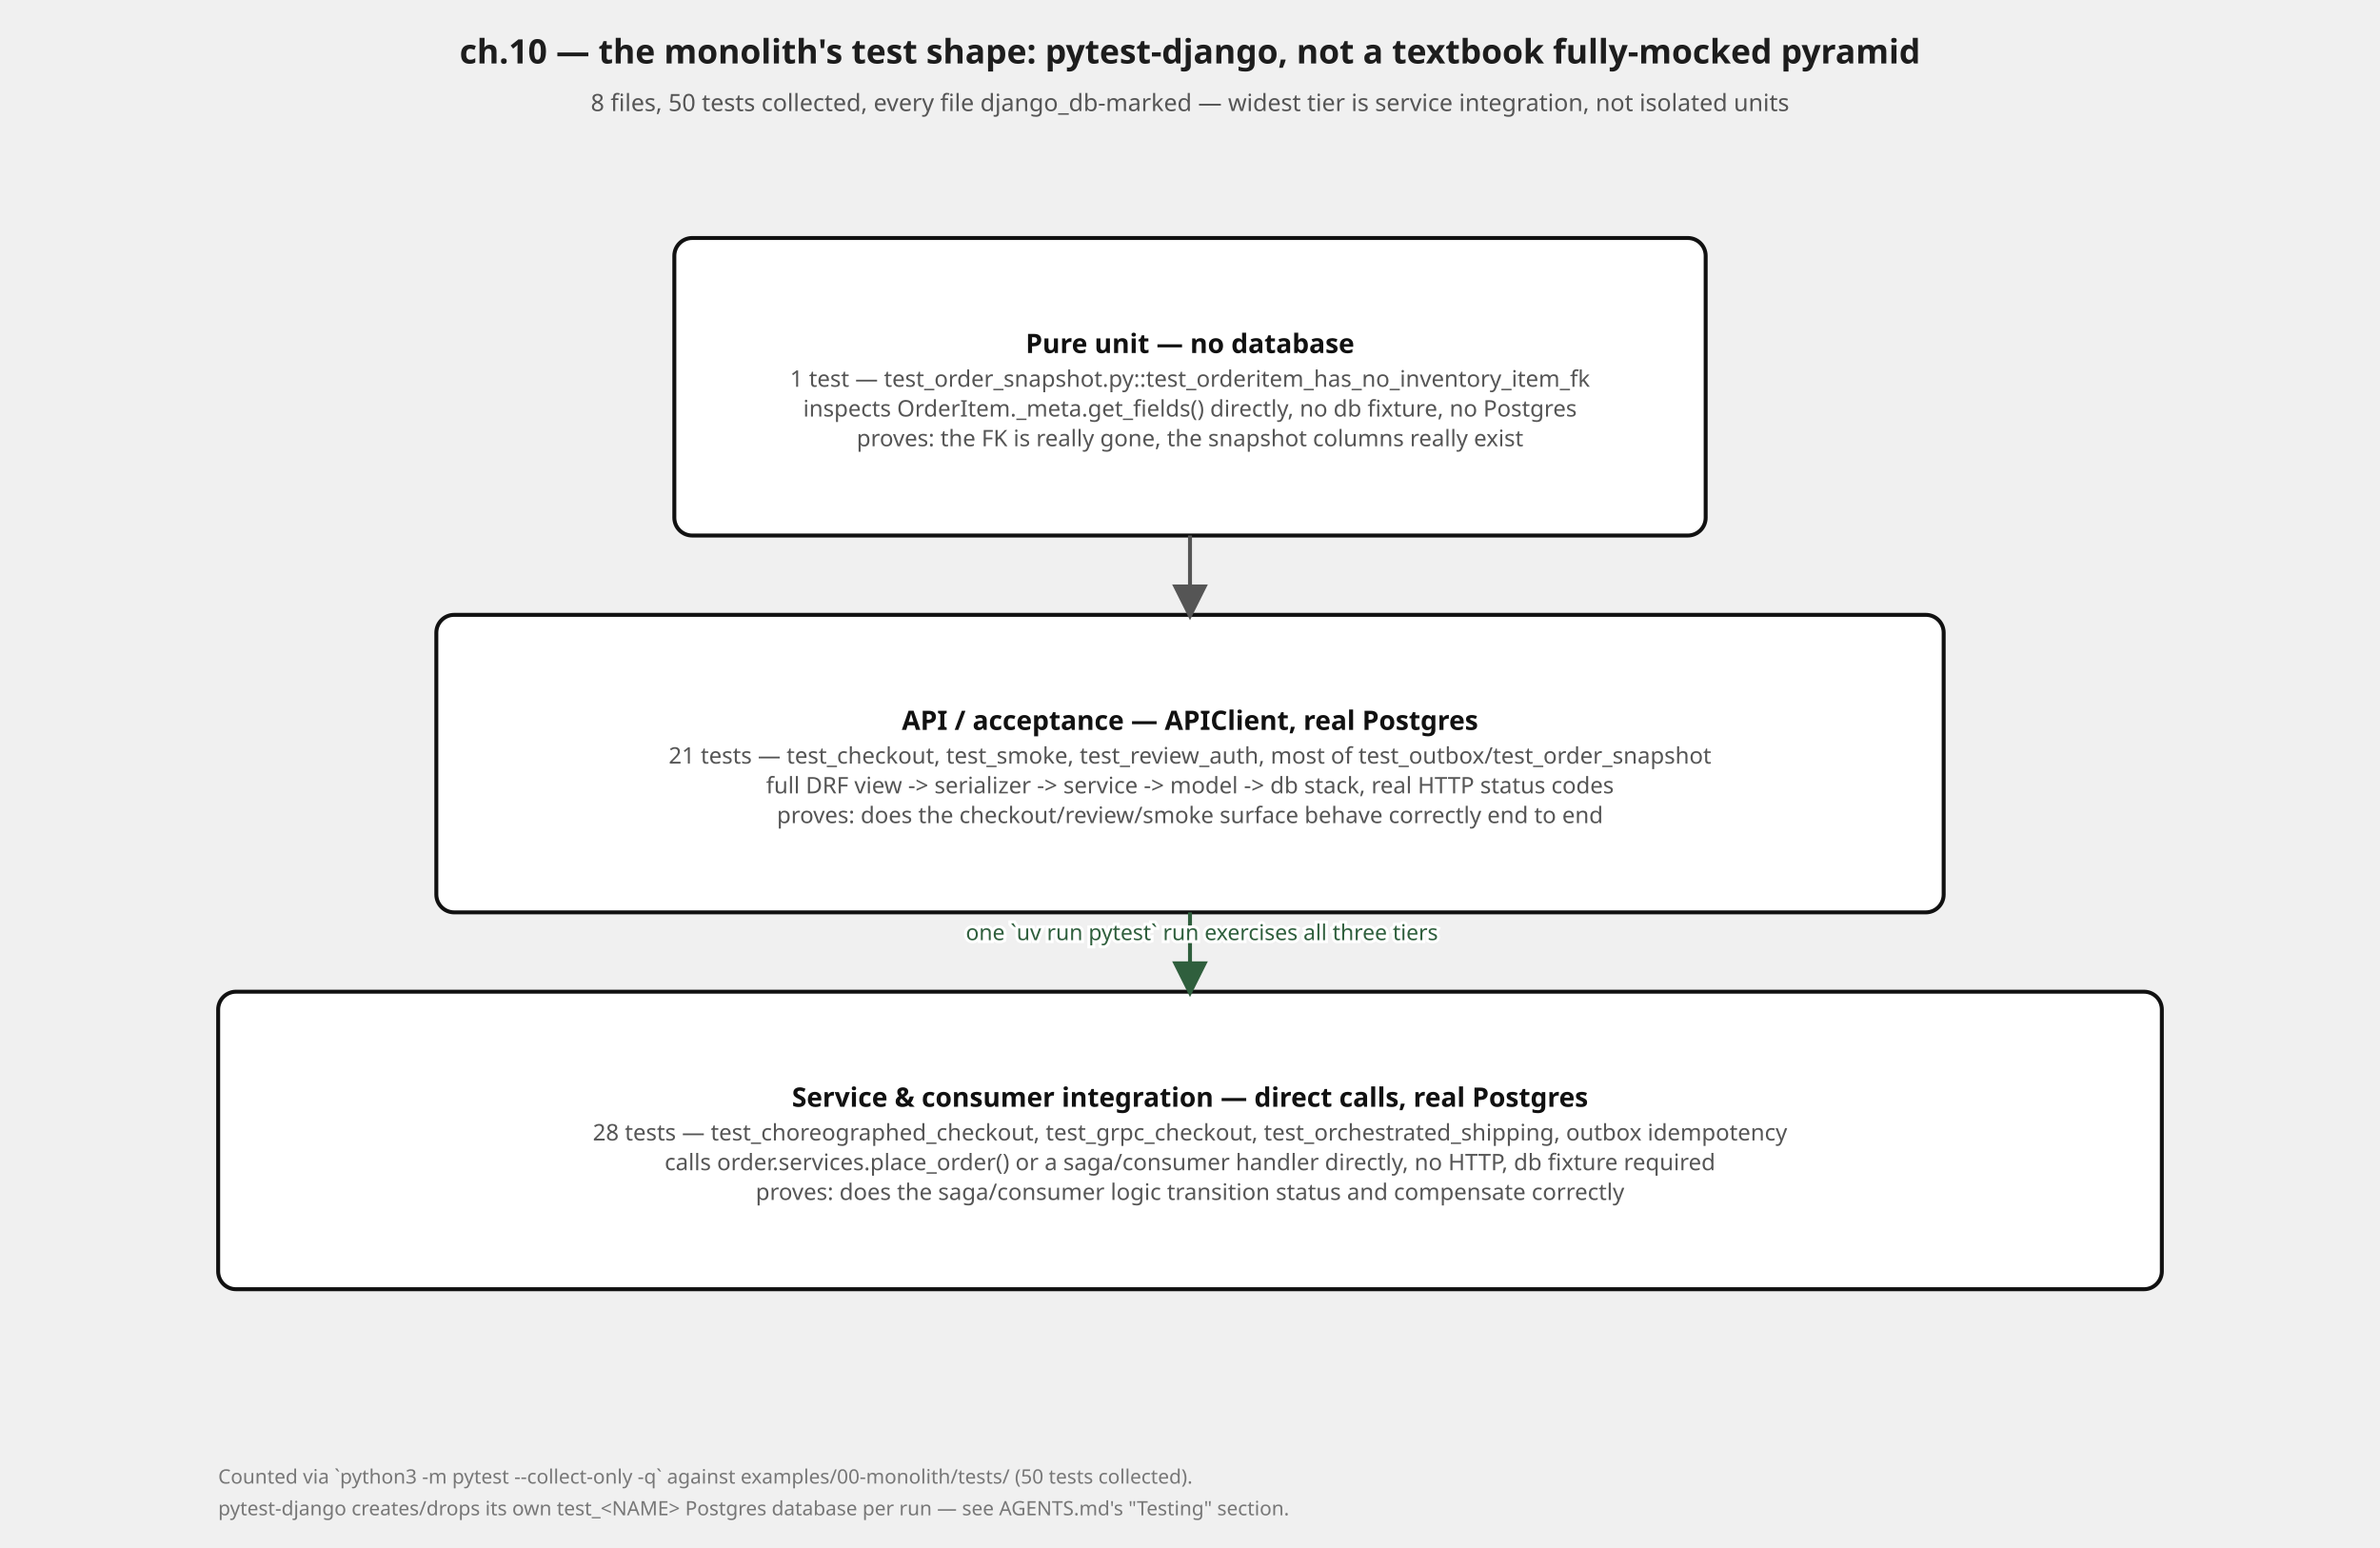
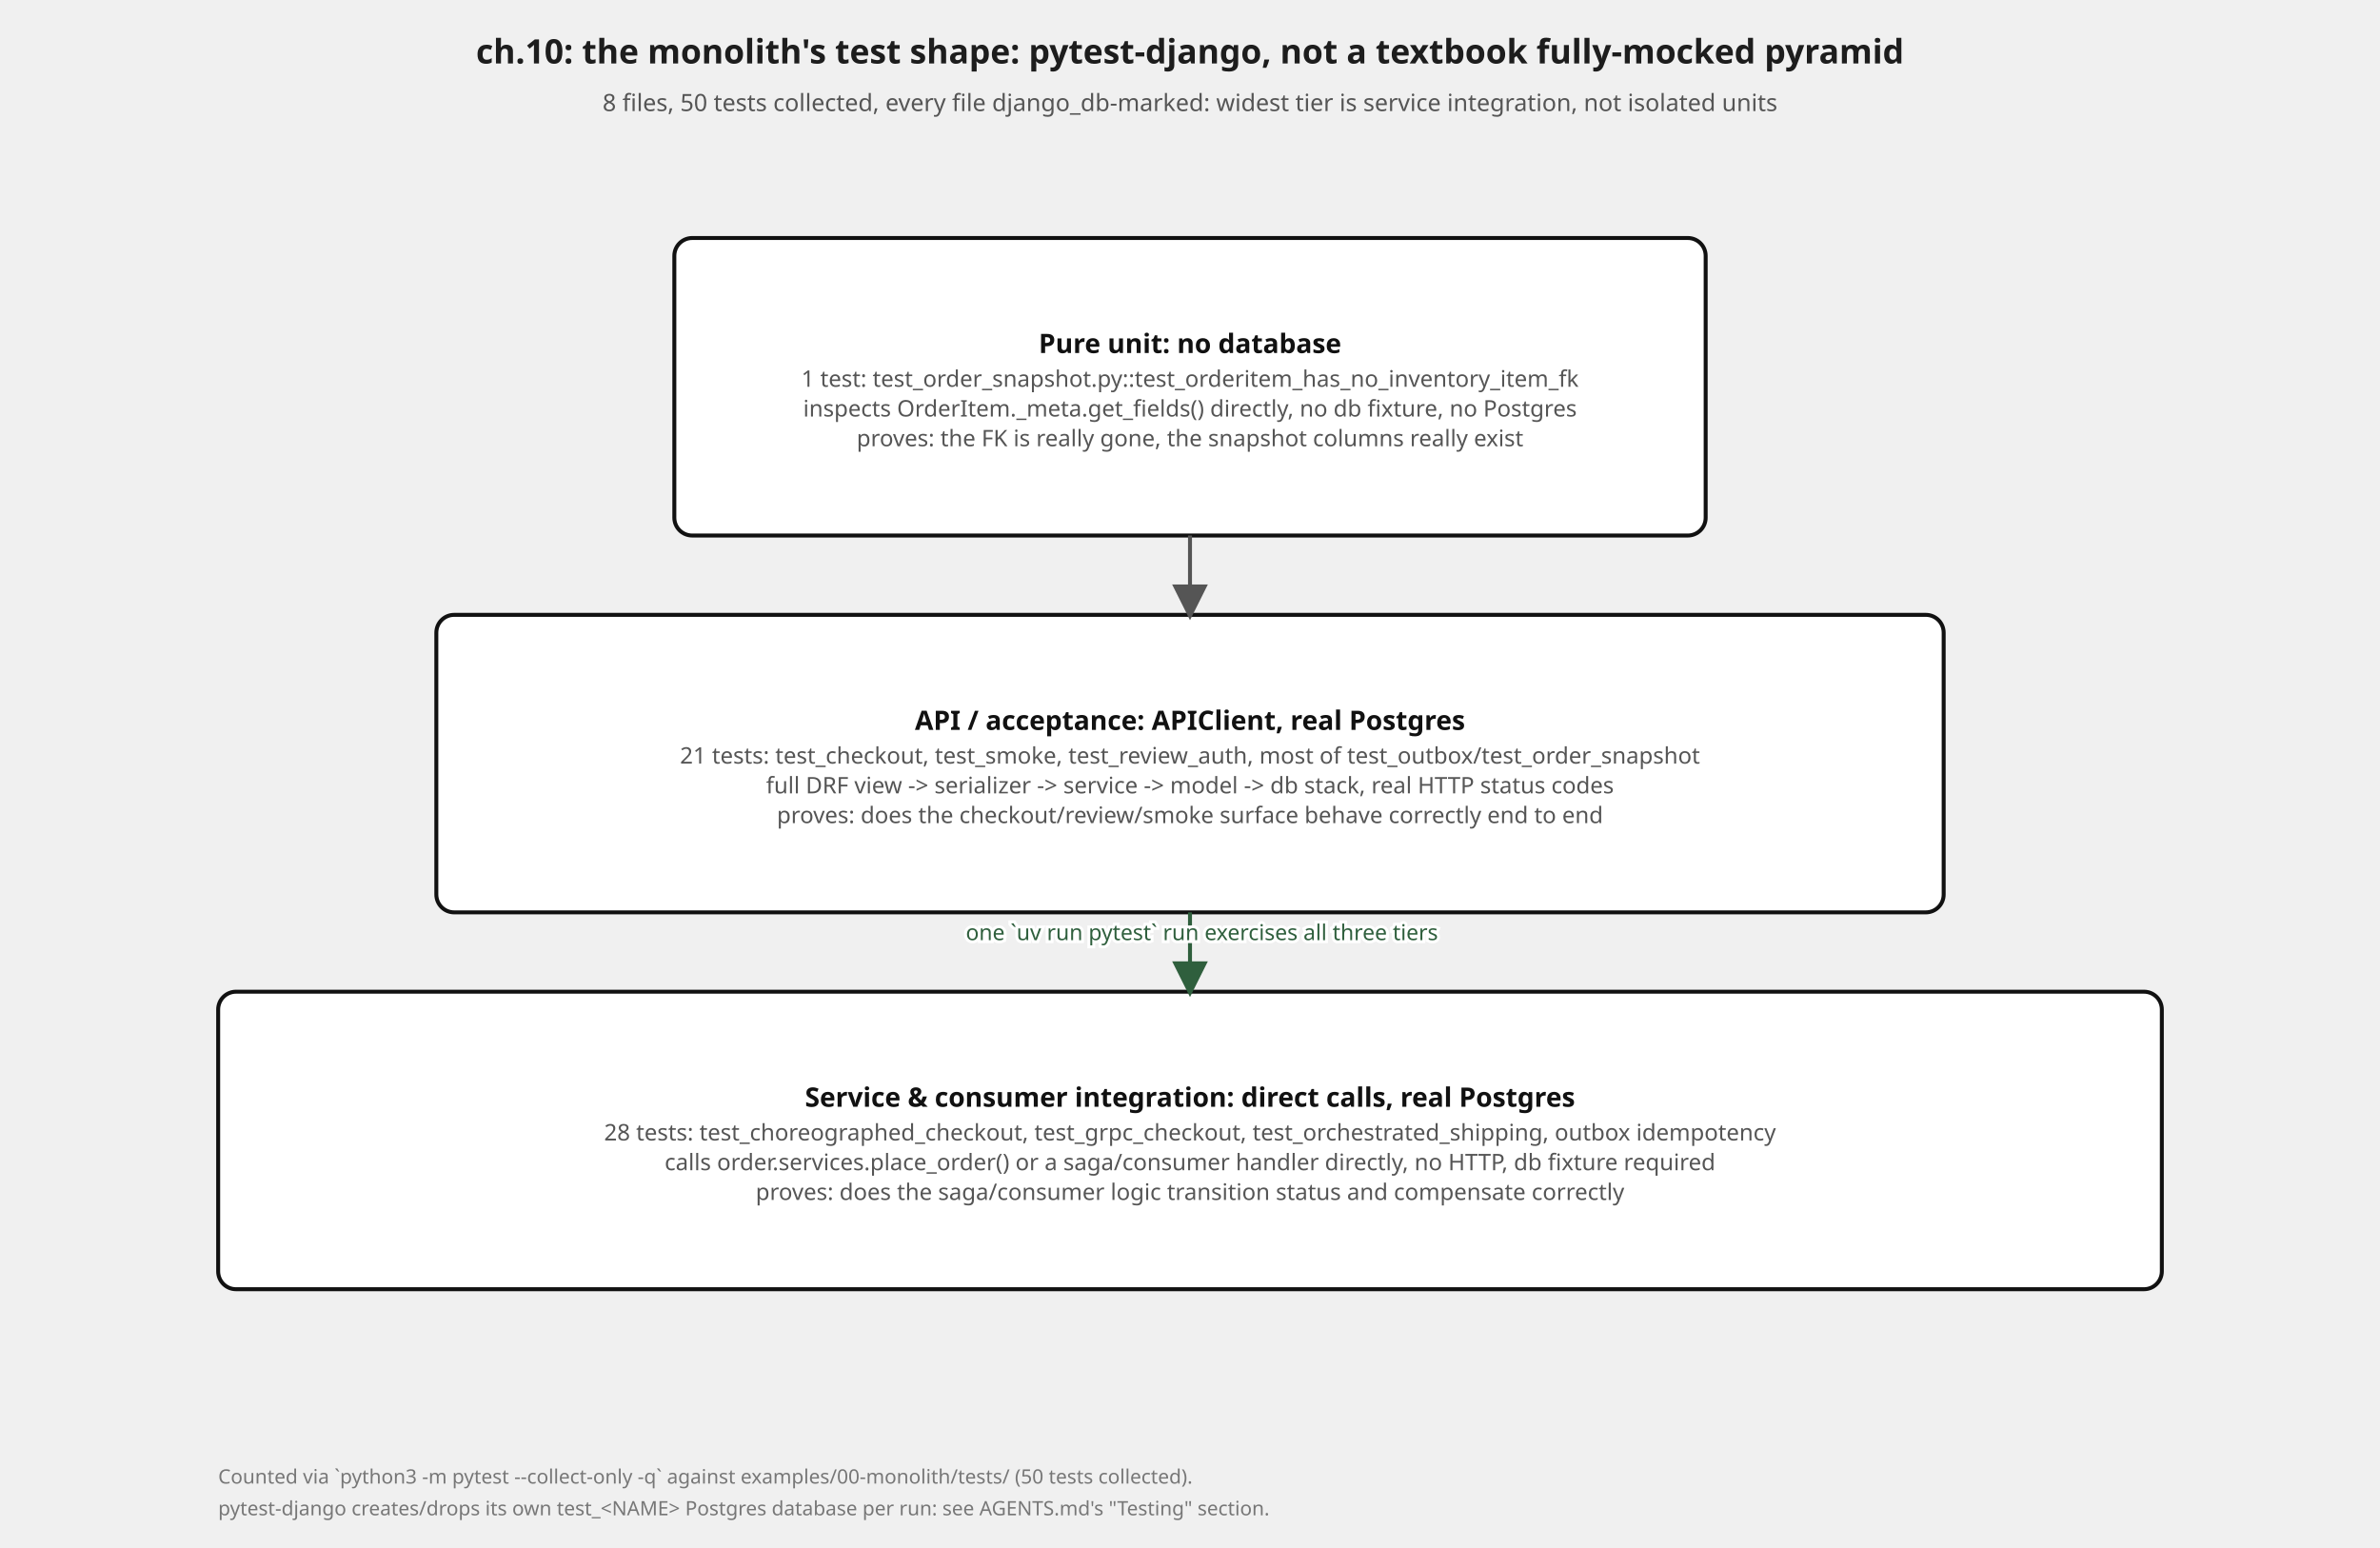
<svg xmlns="http://www.w3.org/2000/svg" viewBox="0 0 1200 780" font-family="'Red Hat Text', system-ui, sans-serif" role="img">
  <defs>
    <marker id="a" viewBox="0 0 10 10" refX="8.5" refY="5" markerWidth="9" markerHeight="9" orient="auto-start-reverse">
      <path d="M0,0 L10,5 L0,10 z" fill="#555" />
    </marker>
    <marker id="am" viewBox="0 0 10 10" refX="8.5" refY="5" markerWidth="9" markerHeight="9" orient="auto-start-reverse">
      <path d="M0,0 L10,5 L0,10 z" fill="#2f5f3d" />
    </marker>
  </defs>
  <rect x="340" y="120" width="520" height="150" rx="9" fill="#ffffff" stroke="#111111" stroke-width="2" />
-   <text x="600.0" y="178.0" font-size="13.5" font-weight="700" fill="#111111" text-anchor="middle">Pure unit — no database</text>
-   <text x="600.0" y="195.0" font-size="11.5" fill="#555555" text-anchor="middle">1 test — test_order_snapshot.py::test_orderitem_has_no_inventory_item_fk</text>
+   <text x="600.0" y="178.0" font-size="13.5" font-weight="700" fill="#111111" text-anchor="middle">Pure unit: no database</text>
+   <text x="600.0" y="195.0" font-size="11.5" fill="#555555" text-anchor="middle">1 test: test_order_snapshot.py::test_orderitem_has_no_inventory_item_fk</text>
  <text x="600.0" y="210.0" font-size="11.5" fill="#555555" text-anchor="middle">inspects OrderItem._meta.get_fields() directly, no db fixture, no Postgres</text>
  <text x="600.0" y="225.0" font-size="11.5" fill="#555555" text-anchor="middle">proves: the FK is really gone, the snapshot columns really exist</text>
  <rect x="220" y="310" width="760" height="150" rx="9" fill="#ffffff" stroke="#111111" stroke-width="2" />
-   <text x="600.0" y="368.0" font-size="13.5" font-weight="700" fill="#111111" text-anchor="middle">API / acceptance — APIClient, real Postgres</text>
-   <text x="600.0" y="385.0" font-size="11.5" fill="#555555" text-anchor="middle">21 tests — test_checkout, test_smoke, test_review_auth, most of test_outbox/test_order_snapshot</text>
+   <text x="600.0" y="368.0" font-size="13.5" font-weight="700" fill="#111111" text-anchor="middle">API / acceptance: APIClient, real Postgres</text>
+   <text x="600.0" y="385.0" font-size="11.5" fill="#555555" text-anchor="middle">21 tests: test_checkout, test_smoke, test_review_auth, most of test_outbox/test_order_snapshot</text>
  <text x="600.0" y="400.0" font-size="11.5" fill="#555555" text-anchor="middle">full DRF view -&gt; serializer -&gt; service -&gt; model -&gt; db stack, real HTTP status codes</text>
  <text x="600.0" y="415.0" font-size="11.5" fill="#555555" text-anchor="middle">proves: does the checkout/review/smoke surface behave correctly end to end</text>
  <rect x="110" y="500" width="980" height="150" rx="9" fill="#ffffff" stroke="#111111" stroke-width="2" />
-   <text x="600.0" y="558.0" font-size="13.5" font-weight="700" fill="#111111" text-anchor="middle">Service &amp; consumer integration — direct calls, real Postgres</text>
-   <text x="600.0" y="575.0" font-size="11.5" fill="#555555" text-anchor="middle">28 tests — test_choreographed_checkout, test_grpc_checkout, test_orchestrated_shipping, outbox idempotency</text>
+   <text x="600.0" y="558.0" font-size="13.5" font-weight="700" fill="#111111" text-anchor="middle">Service &amp; consumer integration: direct calls, real Postgres</text>
+   <text x="600.0" y="575.0" font-size="11.5" fill="#555555" text-anchor="middle">28 tests: test_choreographed_checkout, test_grpc_checkout, test_orchestrated_shipping, outbox idempotency</text>
  <text x="600.0" y="590.0" font-size="11.5" fill="#555555" text-anchor="middle">calls order.services.place_order() or a saga/consumer handler directly, no HTTP, db fixture required</text>
  <text x="600.0" y="605.0" font-size="11.5" fill="#555555" text-anchor="middle">proves: does the saga/consumer logic transition status and compensate correctly</text>
  <path d="M600.0,270.0 L600.0,310.0" fill="none" stroke="#555" stroke-width="2" marker-end="url(#a)" />
  <path d="M600.0,460.0 L600.0,500.0" fill="none" stroke="#2f5f3d" stroke-width="2" marker-end="url(#am)" />
  <text x="606.0" y="474.0" font-size="11" fill="#ffffff" stroke="#ffffff" stroke-width="3" paint-order="stroke" text-anchor="middle">one `uv run pytest` run exercises all three tiers</text>
  <text x="606.0" y="474.0" font-size="11" fill="#2f5f3d" text-anchor="middle">one `uv run pytest` run exercises all three tiers</text>
-   <text x="600.0" y="32" font-size="17" fill="#1d1d1d" text-anchor="middle" font-weight="700">ch.10 — the monolith's test shape: pytest-django, not a textbook fully-mocked pyramid</text>
-   <text x="600.0" y="56" font-size="12" fill="#555555" text-anchor="middle">8 files, 50 tests collected, every file django_db-marked — widest tier is service integration, not isolated units</text>
+   <text x="600.0" y="32" font-size="17" fill="#1d1d1d" text-anchor="middle" font-weight="700">ch.10: the monolith's test shape: pytest-django, not a textbook fully-mocked pyramid</text>
+   <text x="600.0" y="56" font-size="12" fill="#555555" text-anchor="middle">8 files, 50 tests collected, every file django_db-marked: widest tier is service integration, not isolated units</text>
  <text x="110" y="748" font-size="10" fill="#777777" text-anchor="start">Counted via `python3 -m pytest --collect-only -q` against examples/00-monolith/tests/ (50 tests collected).</text>
-   <text x="110" y="764" font-size="10" fill="#777777" text-anchor="start">pytest-django creates/drops its own test_&lt;NAME&gt; Postgres database per run — see AGENTS.md's "Testing" section.</text>
+   <text x="110" y="764" font-size="10" fill="#777777" text-anchor="start">pytest-django creates/drops its own test_&lt;NAME&gt; Postgres database per run: see AGENTS.md's "Testing" section.</text>
</svg>
